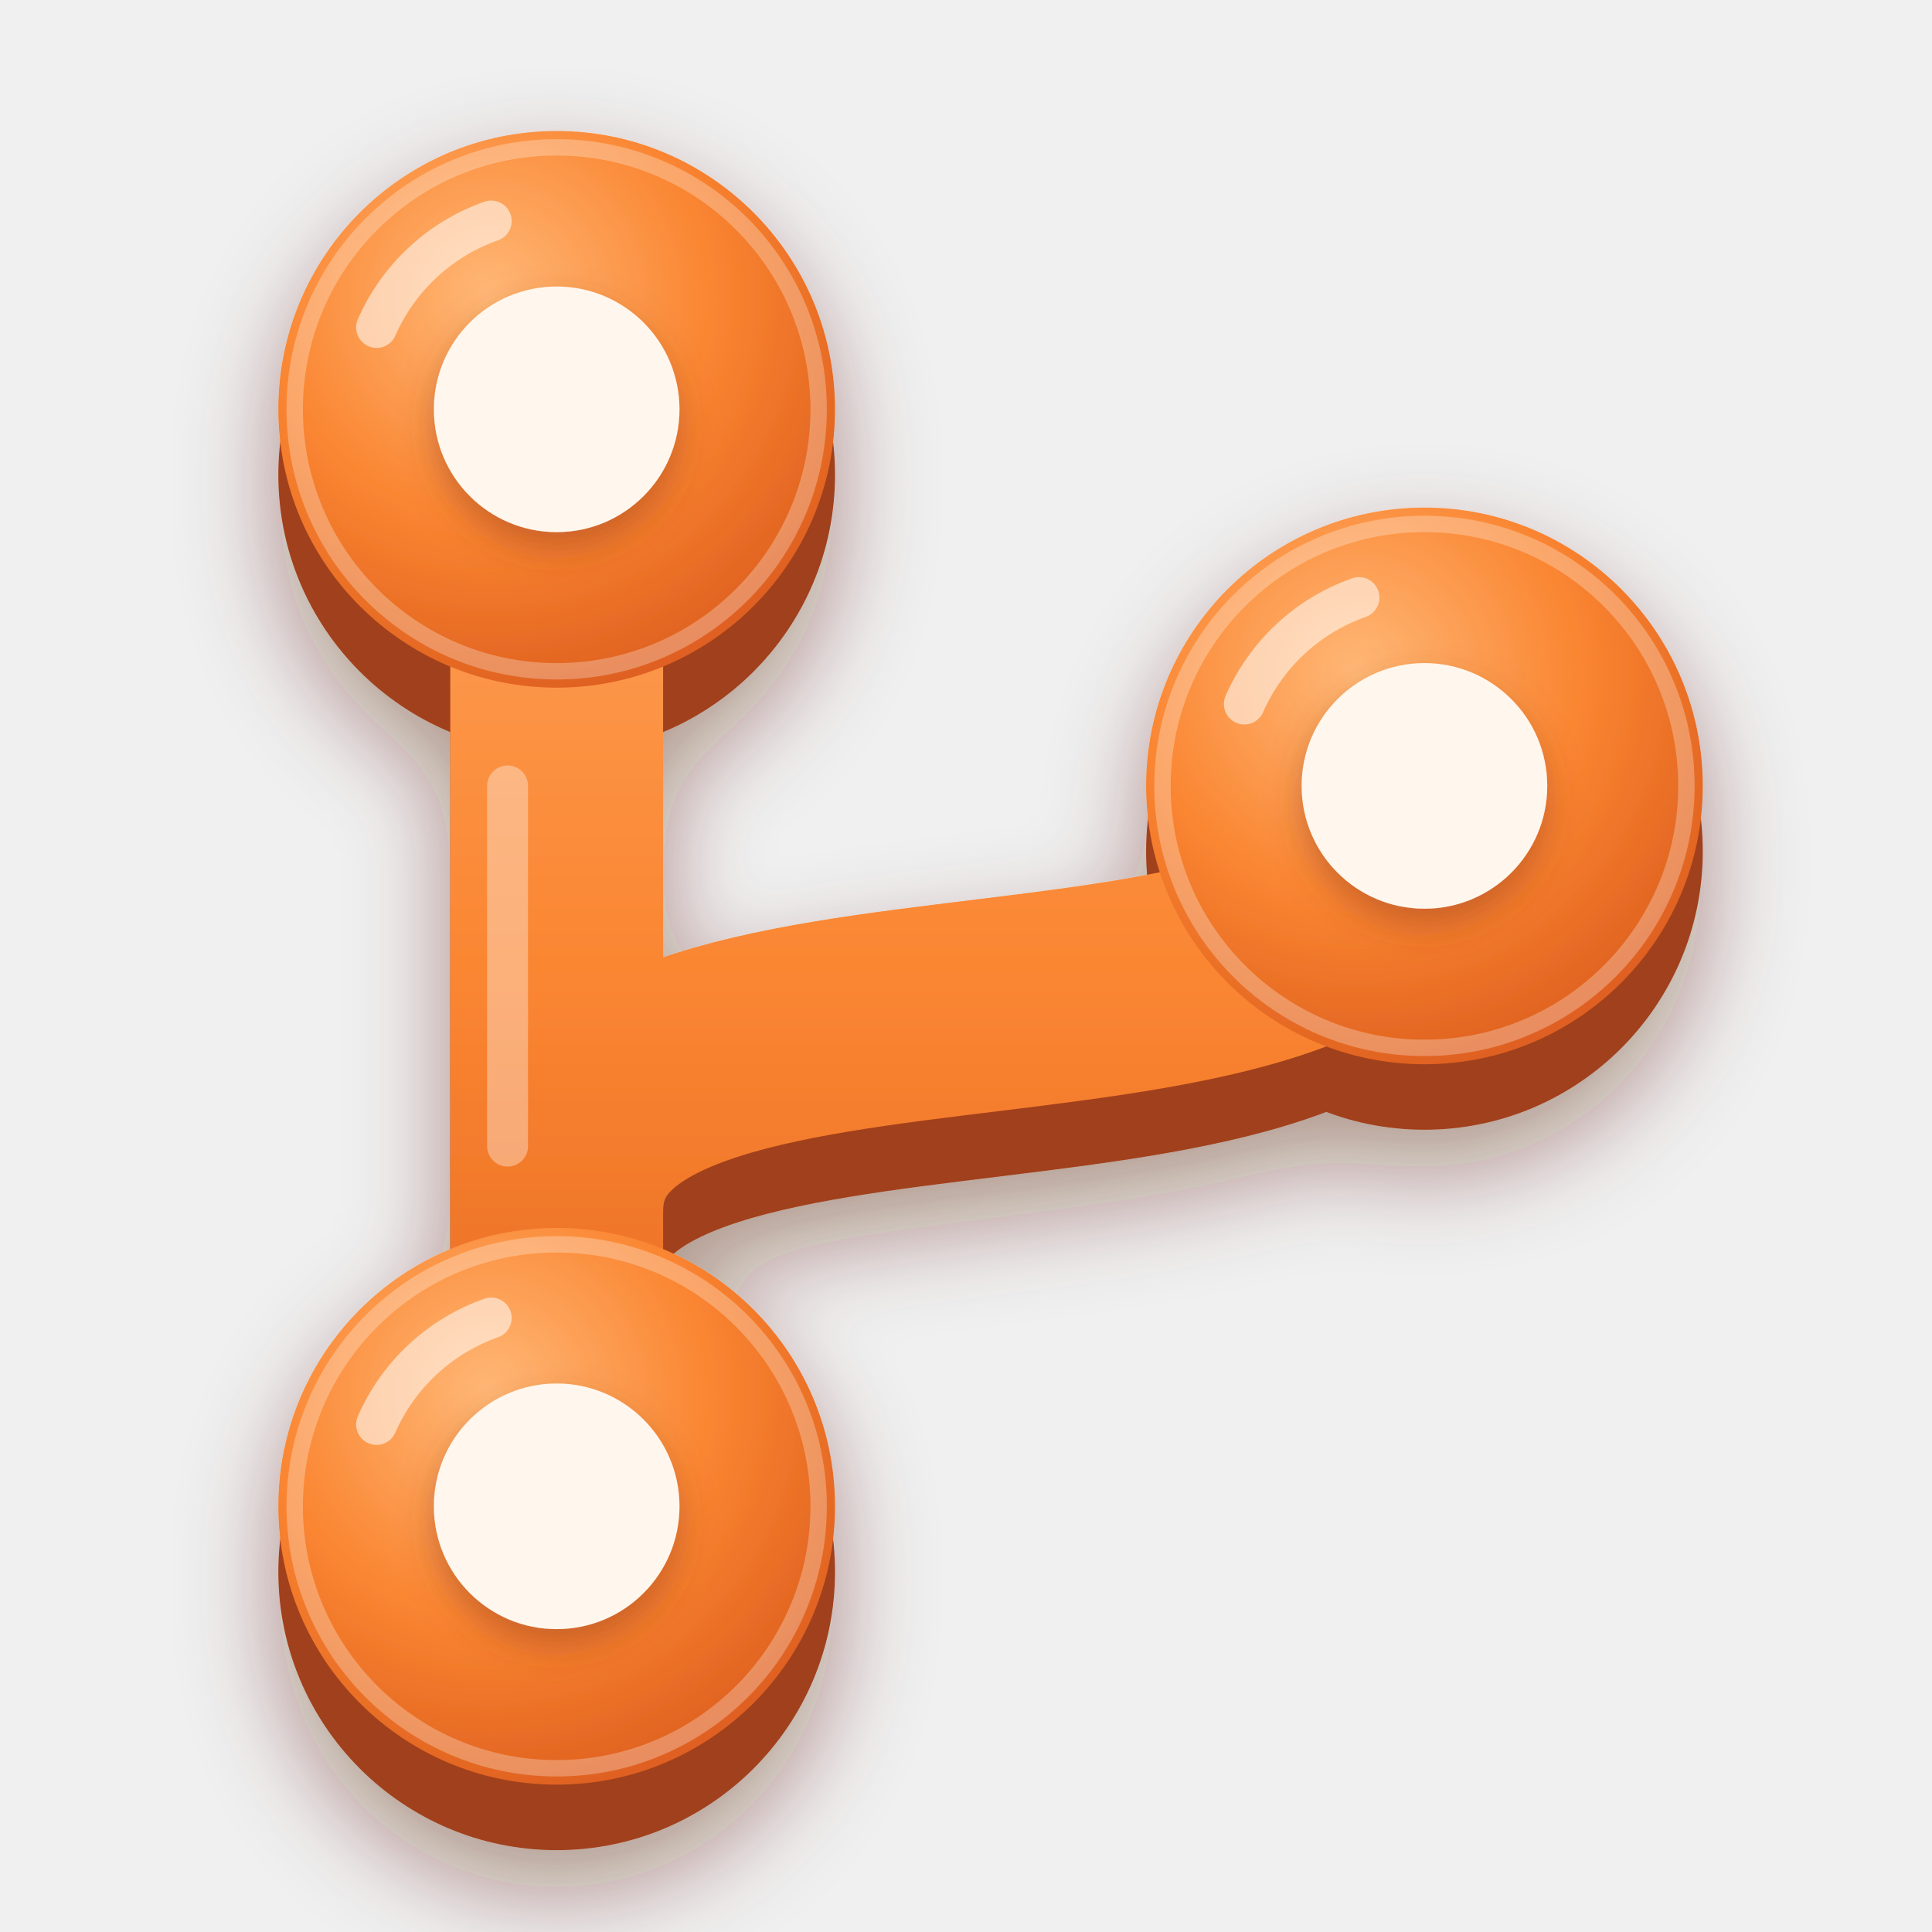
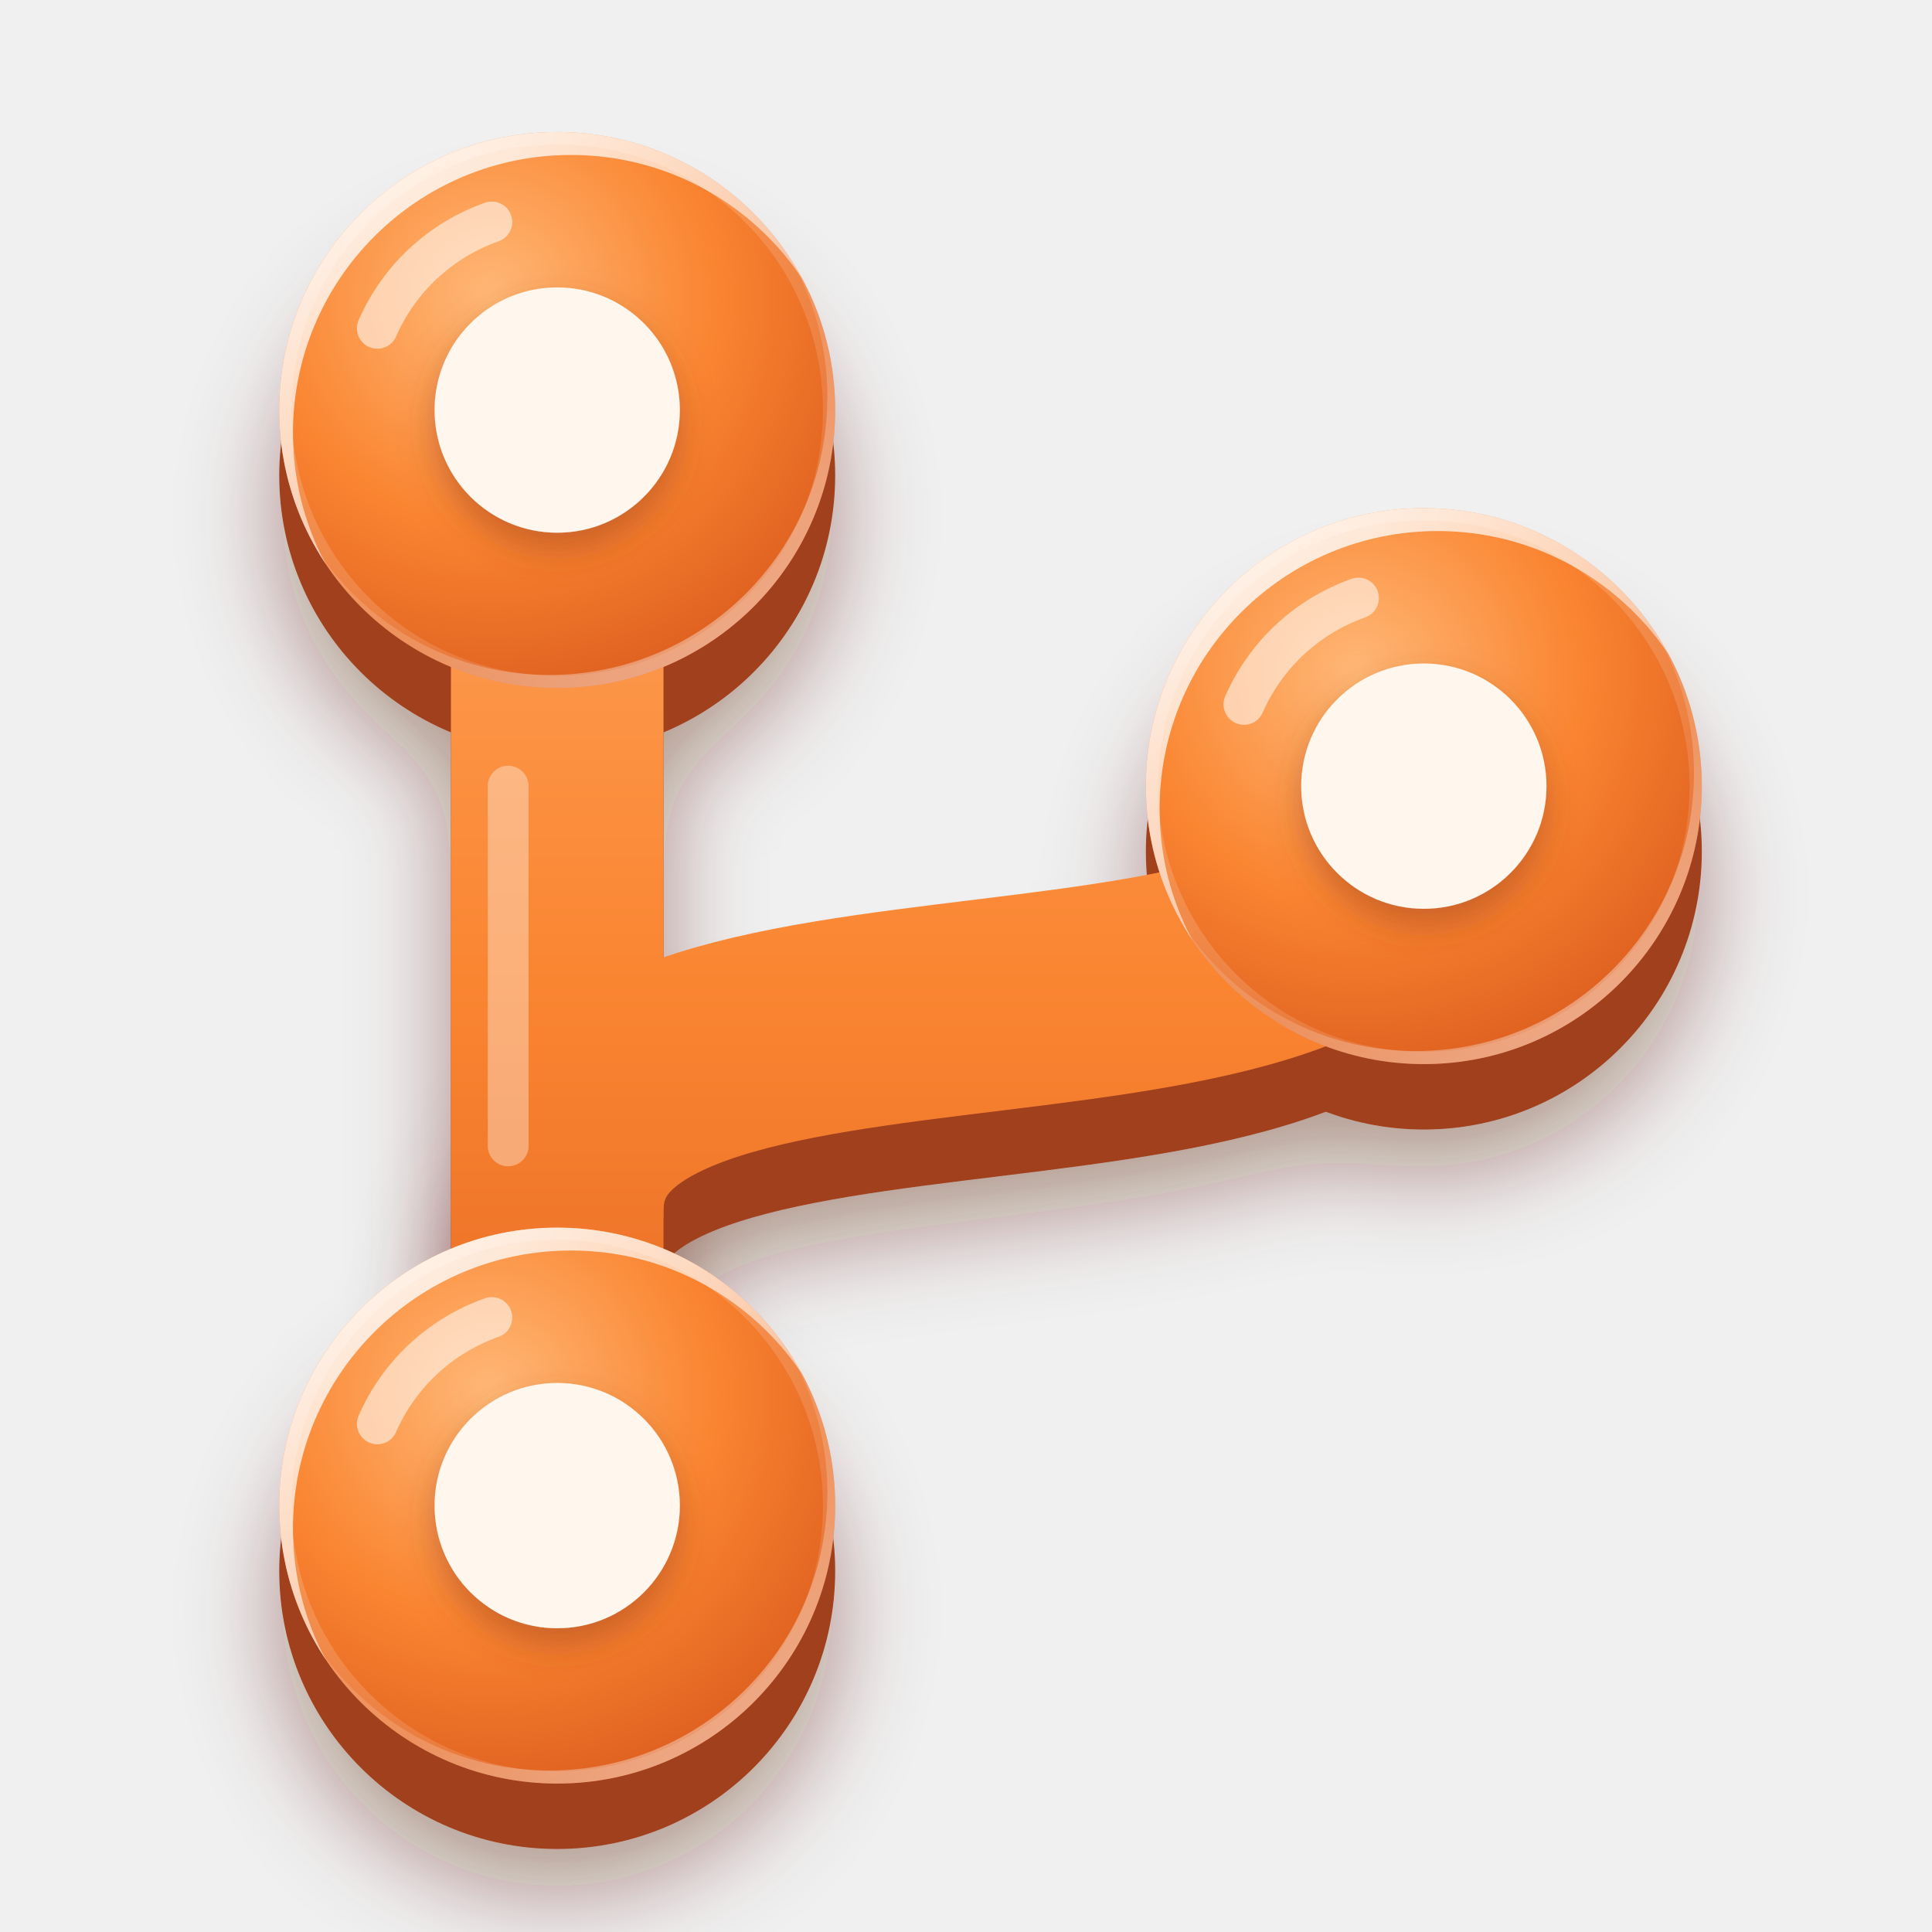
- <svg xmlns="http://www.w3.org/2000/svg" width="236" height="236" viewBox="0 0 236 236" fill="none">
+ <svg xmlns="http://www.w3.org/2000/svg" width="236" height="236" viewBox="-0.154 -0.154 236.308 236.308" preserveAspectRatio="none">
  <defs>
-     <linearGradient id="gt_tube" x1="0" y1="30" x2="0" y2="210" gradientUnits="userSpaceOnUse">
-       <stop offset="0" stop-color="#ffab66" />
-       <stop offset="0.5" stop-color="#fa8531" />
-       <stop offset="1" stop-color="#dc5c1e" />
-     </linearGradient>
-     <radialGradient id="gt_node" cx="0.38" cy="0.3" r="0.8">
-       <stop offset="0" stop-color="#ffb877" />
-       <stop offset="0.5" stop-color="#fa8531" />
-       <stop offset="1" stop-color="#d9581c" />
-     </radialGradient>
-     <linearGradient id="gt_core" x1="0" y1="0" x2="0" y2="1" gradientUnits="userSpaceOnUse">
-       <stop offset="0" stop-color="#fff7ed" />
-       <stop offset="1" stop-color="#ffe2c2" />
-     </linearGradient>
-     <filter id="gt_shadow" x="-20" y="-20" width="276" height="276" filterUnits="userSpaceOnUse" color-interpolation-filters="sRGB">
+     <filter id="shadow1" x="-20" y="-20" width="276" height="276" filterUnits="userSpaceOnUse" color-interpolation-filters="sRGB">
      <feDropShadow dx="0" dy="5" stdDeviation="6" flood-color="#591f08" flood-opacity="0.42" />
    </filter>
-     <filter id="gt_core_shadow" x="-20" y="-20" width="276" height="276" filterUnits="userSpaceOnUse">
+   </defs>
+   <g filter="url(#shadow1)">
+     <g fill="none">
+       <path d="M68 50V184" stroke="#a1411a" stroke-width="26" stroke-linecap="round" transform="translate(0 8)" />
+     </g>
+     <g fill="none">
+       <circle cx="68" cy="58" r="34" fill="#a1411a" />
+     </g>
+     <g fill="none">
+       <circle cx="68" cy="192" r="34" fill="#a1411a" />
+     </g>
+   </g>
+   <defs>
+     <filter id="shadow5" x="-20" y="-20" width="276" height="276" filterUnits="userSpaceOnUse" color-interpolation-filters="sRGB">
+       <feDropShadow dx="0" dy="5" stdDeviation="6" flood-color="#591f08" flood-opacity="0.42" />
+     </filter>
+   </defs>
+   <g filter="url(#shadow5)">
+     <g fill="none">
+       <path d="M68 148C68 110 174 136 174 96" stroke="#a1411a" stroke-width="26" stroke-linecap="round" transform="translate(0 8)" />
+     </g>
+     <g fill="none">
+       <circle cx="174" cy="104" r="34" fill="#a1411a" />
+     </g>
+   </g>
+   <g fill="none">
+     <defs>
+       <linearGradient id="l8-gt_tube" x1="0" y1="30" x2="0" y2="210" gradientUnits="userSpaceOnUse">
+         <stop offset="0" stop-color="#ffab66" />
+         <stop offset="0.5" stop-color="#fa8531" />
+         <stop offset="1" stop-color="#dc5c1e" />
+       </linearGradient>
+     </defs>
+     <path d="M68 50V184" stroke="url(#l8-gt_tube)" stroke-width="26" stroke-linecap="round" />
+   </g>
+   <g fill="none">
+     <defs>
+       <linearGradient id="l9-gt_tube" x1="0" y1="30" x2="0" y2="210" gradientUnits="userSpaceOnUse">
+         <stop offset="0" stop-color="#ffab66" />
+         <stop offset="0.5" stop-color="#fa8531" />
+         <stop offset="1" stop-color="#dc5c1e" />
+       </linearGradient>
+     </defs>
+     <path d="M68 148C68 110 174 136 174 96" stroke="url(#l9-gt_tube)" stroke-width="26" stroke-linecap="round" />
+   </g>
+   <g fill="none">
+     <defs>
+       <radialGradient id="l10-gt_node" cx="0.38" cy="0.3" r="0.8">
+         <stop offset="0" stop-color="#ffb877" />
+         <stop offset="0.5" stop-color="#fa8531" />
+         <stop offset="1" stop-color="#d9581c" />
+       </radialGradient>
+     </defs>
+     <circle cx="68" cy="50" r="34" fill="url(#l10-gt_node)" />
+   </g>
+   <g fill="none">
+     <defs>
+       <radialGradient id="l11-gt_node" cx="0.38" cy="0.3" r="0.8">
+         <stop offset="0" stop-color="#ffb877" />
+         <stop offset="0.5" stop-color="#fa8531" />
+         <stop offset="1" stop-color="#d9581c" />
+       </radialGradient>
+     </defs>
+     <circle cx="68" cy="184" r="34" fill="url(#l11-gt_node)" />
+   </g>
+   <g fill="none">
+     <defs>
+       <radialGradient id="l12-gt_node" cx="0.38" cy="0.3" r="0.8">
+         <stop offset="0" stop-color="#ffb877" />
+         <stop offset="0.5" stop-color="#fa8531" />
+         <stop offset="1" stop-color="#d9581c" />
+       </radialGradient>
+     </defs>
+     <circle cx="174" cy="96" r="34" fill="url(#l12-gt_node)" />
+   </g>
+   <defs>
+     <clipPath id="rim13">
+       <path d="M34 50A34 34 0 1 0 102 50A34 34 0 1 0 34 50Z" clip-rule="nonzero" />
+     </clipPath>
+     <linearGradient id="rim13g0" x1="34" y1="16" x2="85" y2="84" gradientUnits="userSpaceOnUse">
+       <stop offset="0" stop-color="#ffffff" stop-opacity="0.200" />
+       <stop offset="1" stop-color="#ffffff" stop-opacity="0.100" />
+     </linearGradient>
+     <linearGradient id="rim13g1" x1="34" y1="16" x2="85" y2="84" gradientUnits="userSpaceOnUse">
+       <stop offset="0" stop-color="#ffffff" stop-opacity="0.950" />
+       <stop offset="0.45" stop-color="#ffffff" stop-opacity="0.600" />
+       <stop offset="1" stop-color="#ffffff" stop-opacity="0.250" />
+     </linearGradient>
+     <linearGradient id="rim13g2" x1="34" y1="16" x2="85" y2="84" gradientUnits="userSpaceOnUse">
+       <stop offset="0" stop-color="#ffffff" stop-opacity="0.050" />
+       <stop offset="0.7" stop-color="#ffffff" stop-opacity="0.150" />
+       <stop offset="1" stop-color="#ffffff" stop-opacity="0.420" />
+     </linearGradient>
+   </defs>
+   <g clip-path="url(#rim13)">
+     <path d="M34 50A34 34 0 1 0 102 50A34 34 0 1 0 34 50Z" fill="none" stroke="url(#rim13g0)" stroke-width="3" />
+     <path d="M34 50A34 34 0 1 0 102 50A34 34 0 1 0 34 50ZM35.68 52.8 A34 34 0 1 0 103.68 52.8 A34 34 0 1 0 35.68 52.8 Z" fill="url(#rim13g1)" fill-rule="evenodd" />
+     <path d="M34 50A34 34 0 1 0 102 50A34 34 0 1 0 34 50ZM33.04 48.4 A34 34 0 1 0 101.04 48.4 A34 34 0 1 0 33.04 48.4 Z" fill="url(#rim13g2)" fill-rule="evenodd" />
+   </g>
+   <defs>
+     <filter id="shadow14" x="-20" y="-20" width="276" height="276" filterUnits="userSpaceOnUse" color-interpolation-filters="sRGB">
      <feDropShadow dx="0" dy="2" stdDeviation="2" flood-color="#a1411a" flood-opacity="0.5" />
    </filter>
  </defs>
-   <g filter="url(#gt_shadow)">
-     <path d="M68 50V184" stroke="#a1411a" stroke-width="26" stroke-linecap="round" transform="translate(0 8)" />
-     <path d="M68 148C68 110 174 136 174 96" stroke="#a1411a" stroke-width="26" stroke-linecap="round" transform="translate(0 8)" />
-     <circle cx="68" cy="58" r="34" fill="#a1411a" />
-     <circle cx="68" cy="192" r="34" fill="#a1411a" />
-     <circle cx="174" cy="104" r="34" fill="#a1411a" />
-     <path d="M68 50V184" stroke="url(#gt_tube)" stroke-width="26" stroke-linecap="round" />
-     <path d="M68 148C68 110 174 136 174 96" stroke="url(#gt_tube)" stroke-width="26" stroke-linecap="round" />
-     <circle cx="68" cy="50" r="34" fill="url(#gt_node)" />
-     <circle cx="68" cy="184" r="34" fill="url(#gt_node)" />
-     <circle cx="174" cy="96" r="34" fill="url(#gt_node)" />
+   <g filter="url(#shadow14)">
+     <g fill="none">
+       <circle cx="68" cy="50" r="15" fill="#fff7ed" />
+     </g>
  </g>
-   <circle cx="68" cy="50" r="32" stroke="white" stroke-opacity="0.28" stroke-width="2" />
-   <g filter="url(#gt_core_shadow)">
-     <circle cx="68" cy="50" r="15" fill="#fff7ed" />
+   <g fill="none">
+     <path d="M46 40A24 24 0 0 1 60 27" stroke="white" stroke-opacity="0.55" stroke-width="5" stroke-linecap="round" />
  </g>
-   <path d="M46 40A24 24 0 0 1 60 27" stroke="white" stroke-opacity="0.55" stroke-width="5" stroke-linecap="round" />
-   <circle cx="68" cy="184" r="32" stroke="white" stroke-opacity="0.28" stroke-width="2" />
-   <g filter="url(#gt_core_shadow)">
-     <circle cx="68" cy="184" r="15" fill="#fff7ed" />
+   <defs>
+     <clipPath id="rim17">
+       <path d="M34 184A34 34 0 1 0 102 184A34 34 0 1 0 34 184Z" clip-rule="nonzero" />
+     </clipPath>
+     <linearGradient id="rim17g0" x1="34" y1="150" x2="85" y2="218" gradientUnits="userSpaceOnUse">
+       <stop offset="0" stop-color="#ffffff" stop-opacity="0.200" />
+       <stop offset="1" stop-color="#ffffff" stop-opacity="0.100" />
+     </linearGradient>
+     <linearGradient id="rim17g1" x1="34" y1="150" x2="85" y2="218" gradientUnits="userSpaceOnUse">
+       <stop offset="0" stop-color="#ffffff" stop-opacity="0.950" />
+       <stop offset="0.45" stop-color="#ffffff" stop-opacity="0.600" />
+       <stop offset="1" stop-color="#ffffff" stop-opacity="0.250" />
+     </linearGradient>
+     <linearGradient id="rim17g2" x1="34" y1="150" x2="85" y2="218" gradientUnits="userSpaceOnUse">
+       <stop offset="0" stop-color="#ffffff" stop-opacity="0.050" />
+       <stop offset="0.7" stop-color="#ffffff" stop-opacity="0.150" />
+       <stop offset="1" stop-color="#ffffff" stop-opacity="0.420" />
+     </linearGradient>
+   </defs>
+   <g clip-path="url(#rim17)">
+     <path d="M34 184A34 34 0 1 0 102 184A34 34 0 1 0 34 184Z" fill="none" stroke="url(#rim17g0)" stroke-width="3" />
+     <path d="M34 184A34 34 0 1 0 102 184A34 34 0 1 0 34 184ZM35.68 186.8 A34 34 0 1 0 103.68 186.8 A34 34 0 1 0 35.68 186.8 Z" fill="url(#rim17g1)" fill-rule="evenodd" />
+     <path d="M34 184A34 34 0 1 0 102 184A34 34 0 1 0 34 184ZM33.04 182.4 A34 34 0 1 0 101.04 182.4 A34 34 0 1 0 33.04 182.4 Z" fill="url(#rim17g2)" fill-rule="evenodd" />
  </g>
-   <path d="M46 174A24 24 0 0 1 60 161" stroke="white" stroke-opacity="0.55" stroke-width="5" stroke-linecap="round" />
-   <circle cx="174" cy="96" r="32" stroke="white" stroke-opacity="0.28" stroke-width="2" />
-   <g filter="url(#gt_core_shadow)">
-     <circle cx="174" cy="96" r="15" fill="#fff7ed" />
+   <defs>
+     <filter id="shadow18" x="-20" y="-20" width="276" height="276" filterUnits="userSpaceOnUse" color-interpolation-filters="sRGB">
+       <feDropShadow dx="0" dy="2" stdDeviation="2" flood-color="#a1411a" flood-opacity="0.5" />
+     </filter>
+   </defs>
+   <g filter="url(#shadow18)">
+     <g fill="none">
+       <circle cx="68" cy="184" r="15" fill="#fff7ed" />
+     </g>
  </g>
-   <path d="M152 86A24 24 0 0 1 166 73" stroke="white" stroke-opacity="0.55" stroke-width="5" stroke-linecap="round" />
-   <path d="M62 96V140" stroke="white" stroke-opacity="0.35" stroke-width="5" stroke-linecap="round" />
+   <g fill="none">
+     <path d="M46 174A24 24 0 0 1 60 161" stroke="white" stroke-opacity="0.55" stroke-width="5" stroke-linecap="round" />
+   </g>
+   <defs>
+     <clipPath id="rim21">
+       <path d="M140 96A34 34 0 1 0 208 96A34 34 0 1 0 140 96Z" clip-rule="nonzero" />
+     </clipPath>
+     <linearGradient id="rim21g0" x1="140" y1="62" x2="191" y2="130" gradientUnits="userSpaceOnUse">
+       <stop offset="0" stop-color="#ffffff" stop-opacity="0.200" />
+       <stop offset="1" stop-color="#ffffff" stop-opacity="0.100" />
+     </linearGradient>
+     <linearGradient id="rim21g1" x1="140" y1="62" x2="191" y2="130" gradientUnits="userSpaceOnUse">
+       <stop offset="0" stop-color="#ffffff" stop-opacity="0.950" />
+       <stop offset="0.45" stop-color="#ffffff" stop-opacity="0.600" />
+       <stop offset="1" stop-color="#ffffff" stop-opacity="0.250" />
+     </linearGradient>
+     <linearGradient id="rim21g2" x1="140" y1="62" x2="191" y2="130" gradientUnits="userSpaceOnUse">
+       <stop offset="0" stop-color="#ffffff" stop-opacity="0.050" />
+       <stop offset="0.7" stop-color="#ffffff" stop-opacity="0.150" />
+       <stop offset="1" stop-color="#ffffff" stop-opacity="0.420" />
+     </linearGradient>
+   </defs>
+   <g clip-path="url(#rim21)">
+     <path d="M140 96A34 34 0 1 0 208 96A34 34 0 1 0 140 96Z" fill="none" stroke="url(#rim21g0)" stroke-width="3" />
+     <path d="M140 96A34 34 0 1 0 208 96A34 34 0 1 0 140 96ZM141.68 98.8 A34 34 0 1 0 209.68 98.8 A34 34 0 1 0 141.68 98.8 Z" fill="url(#rim21g1)" fill-rule="evenodd" />
+     <path d="M140 96A34 34 0 1 0 208 96A34 34 0 1 0 140 96ZM139.04 94.4 A34 34 0 1 0 207.04 94.4 A34 34 0 1 0 139.04 94.4 Z" fill="url(#rim21g2)" fill-rule="evenodd" />
+   </g>
+   <defs>
+     <filter id="shadow22" x="-20" y="-20" width="276" height="276" filterUnits="userSpaceOnUse" color-interpolation-filters="sRGB">
+       <feDropShadow dx="0" dy="2" stdDeviation="2" flood-color="#a1411a" flood-opacity="0.5" />
+     </filter>
+   </defs>
+   <g filter="url(#shadow22)">
+     <g fill="none">
+       <circle cx="174" cy="96" r="15" fill="#fff7ed" />
+     </g>
+   </g>
+   <g fill="none">
+     <path d="M152 86A24 24 0 0 1 166 73" stroke="white" stroke-opacity="0.55" stroke-width="5" stroke-linecap="round" />
+   </g>
+   <g fill="none">
+     <path d="M62 96V140" stroke="white" stroke-opacity="0.35" stroke-width="5" stroke-linecap="round" />
+   </g>
</svg>
